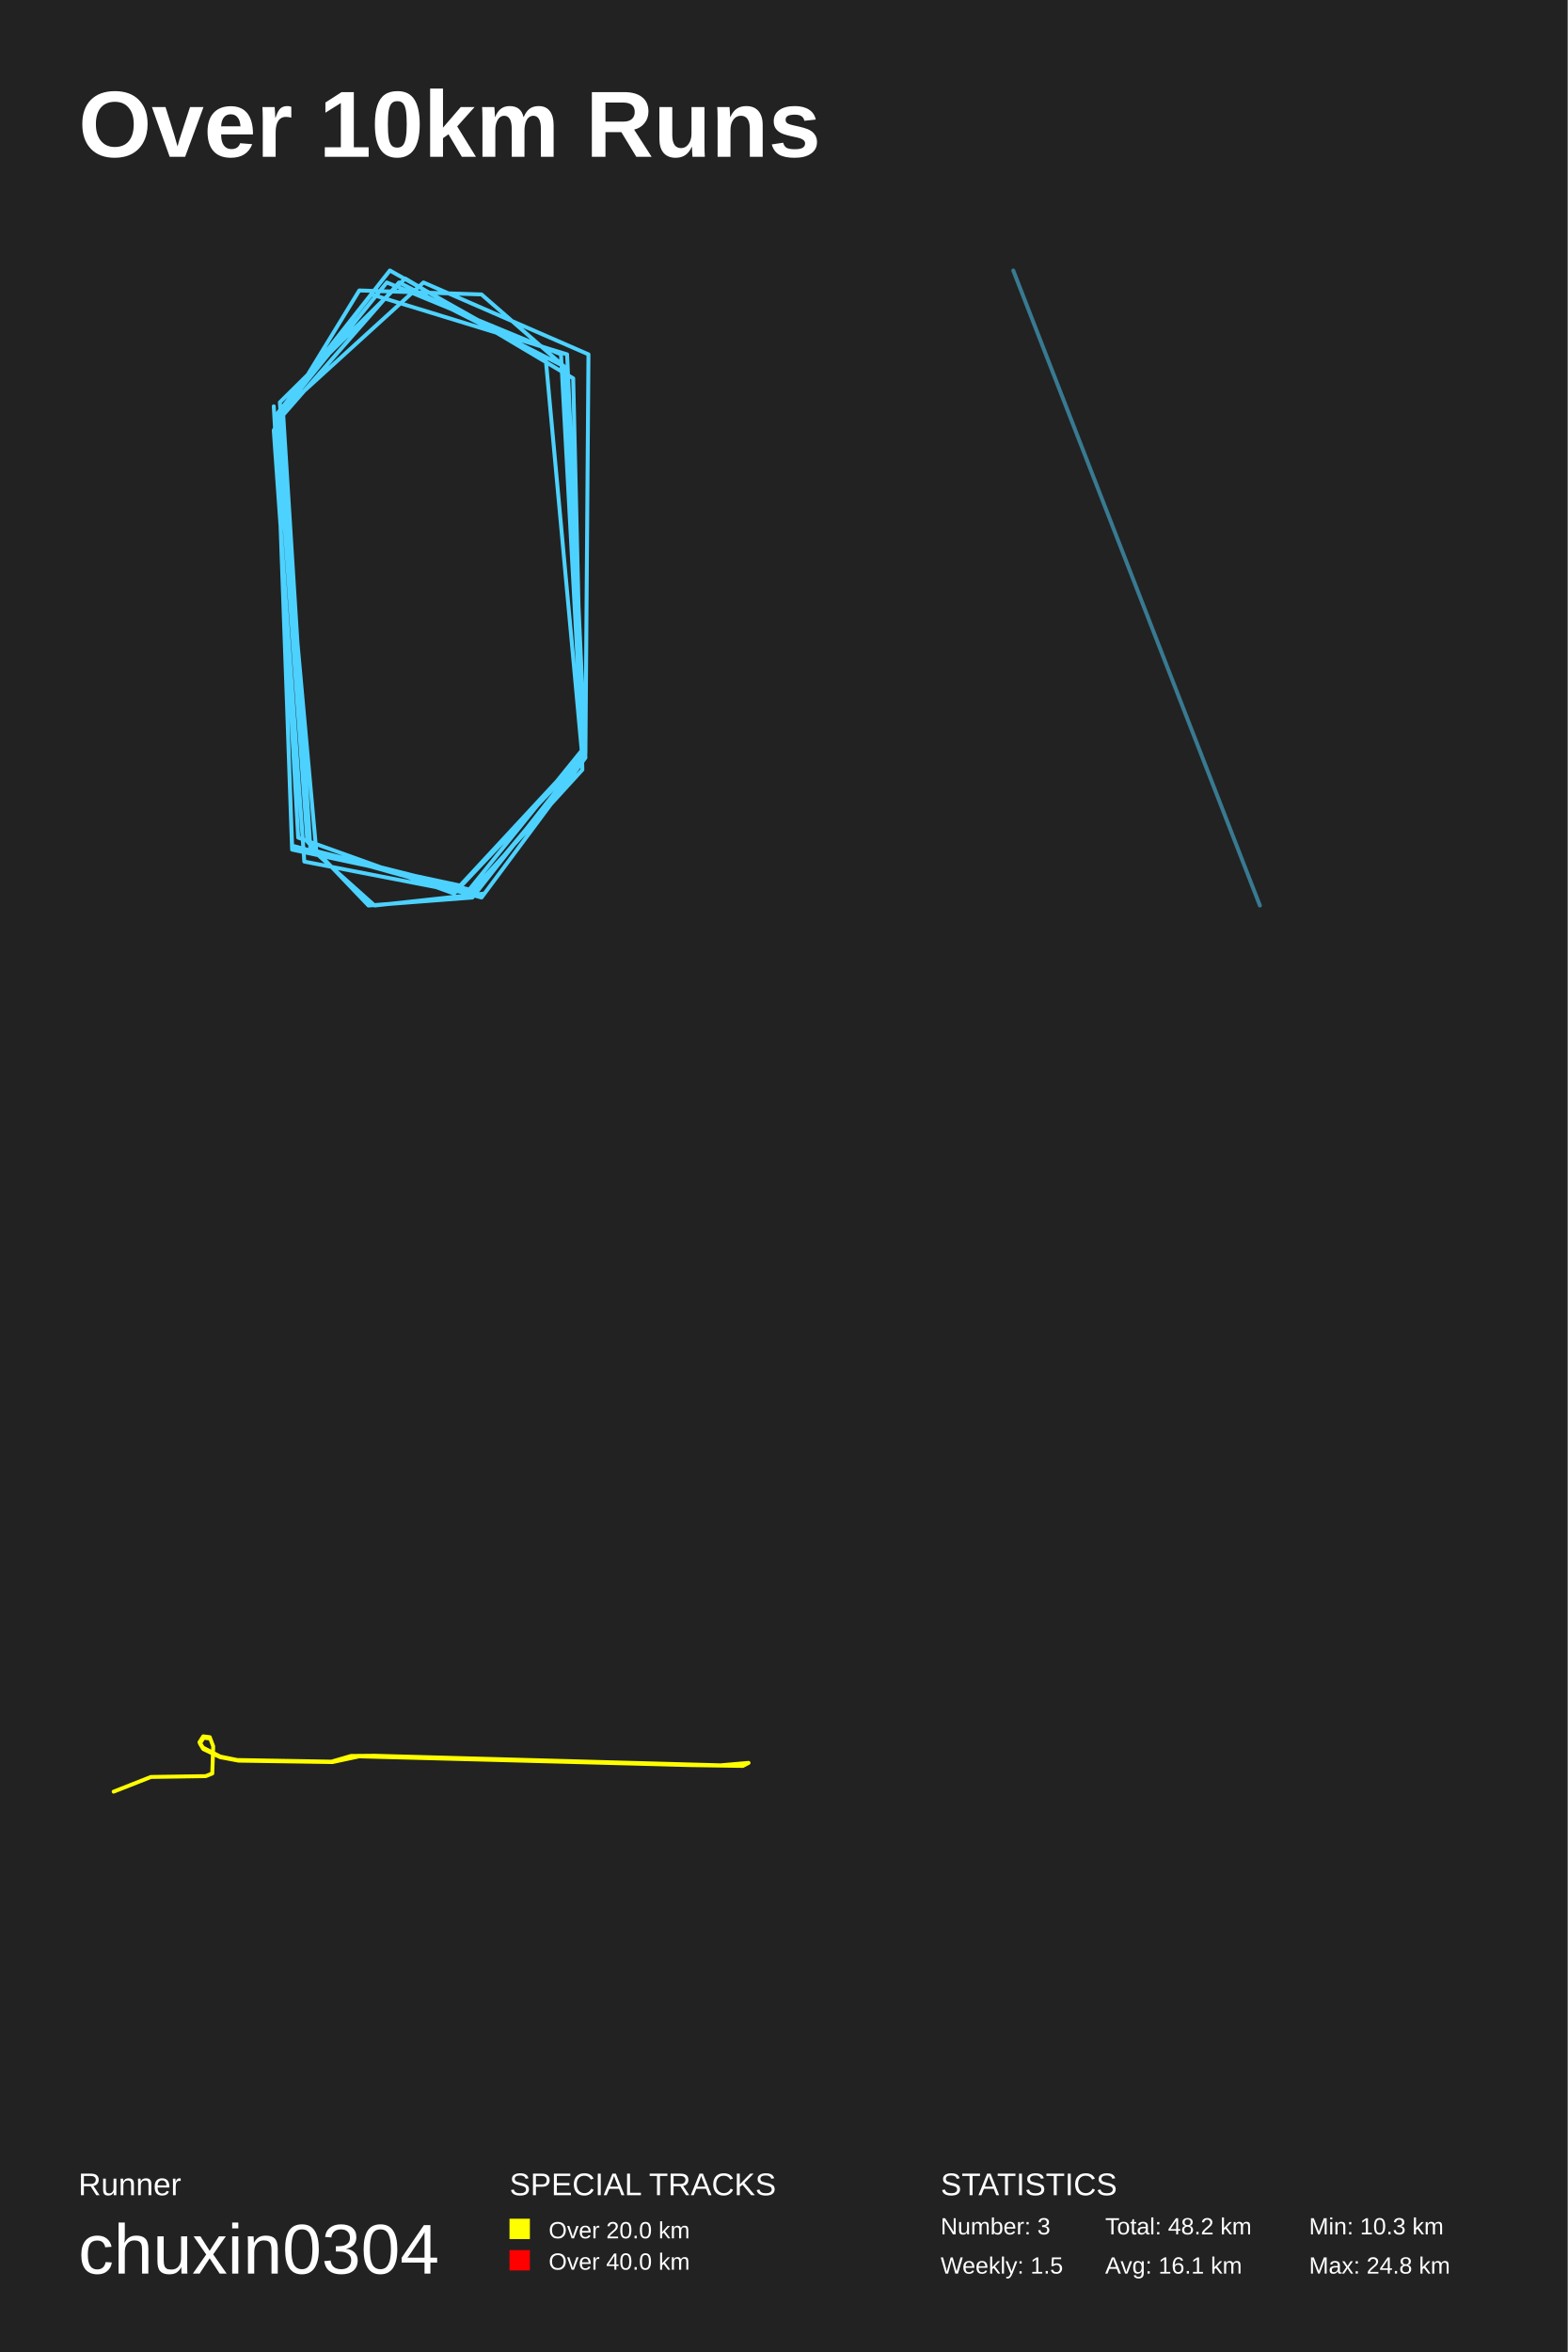
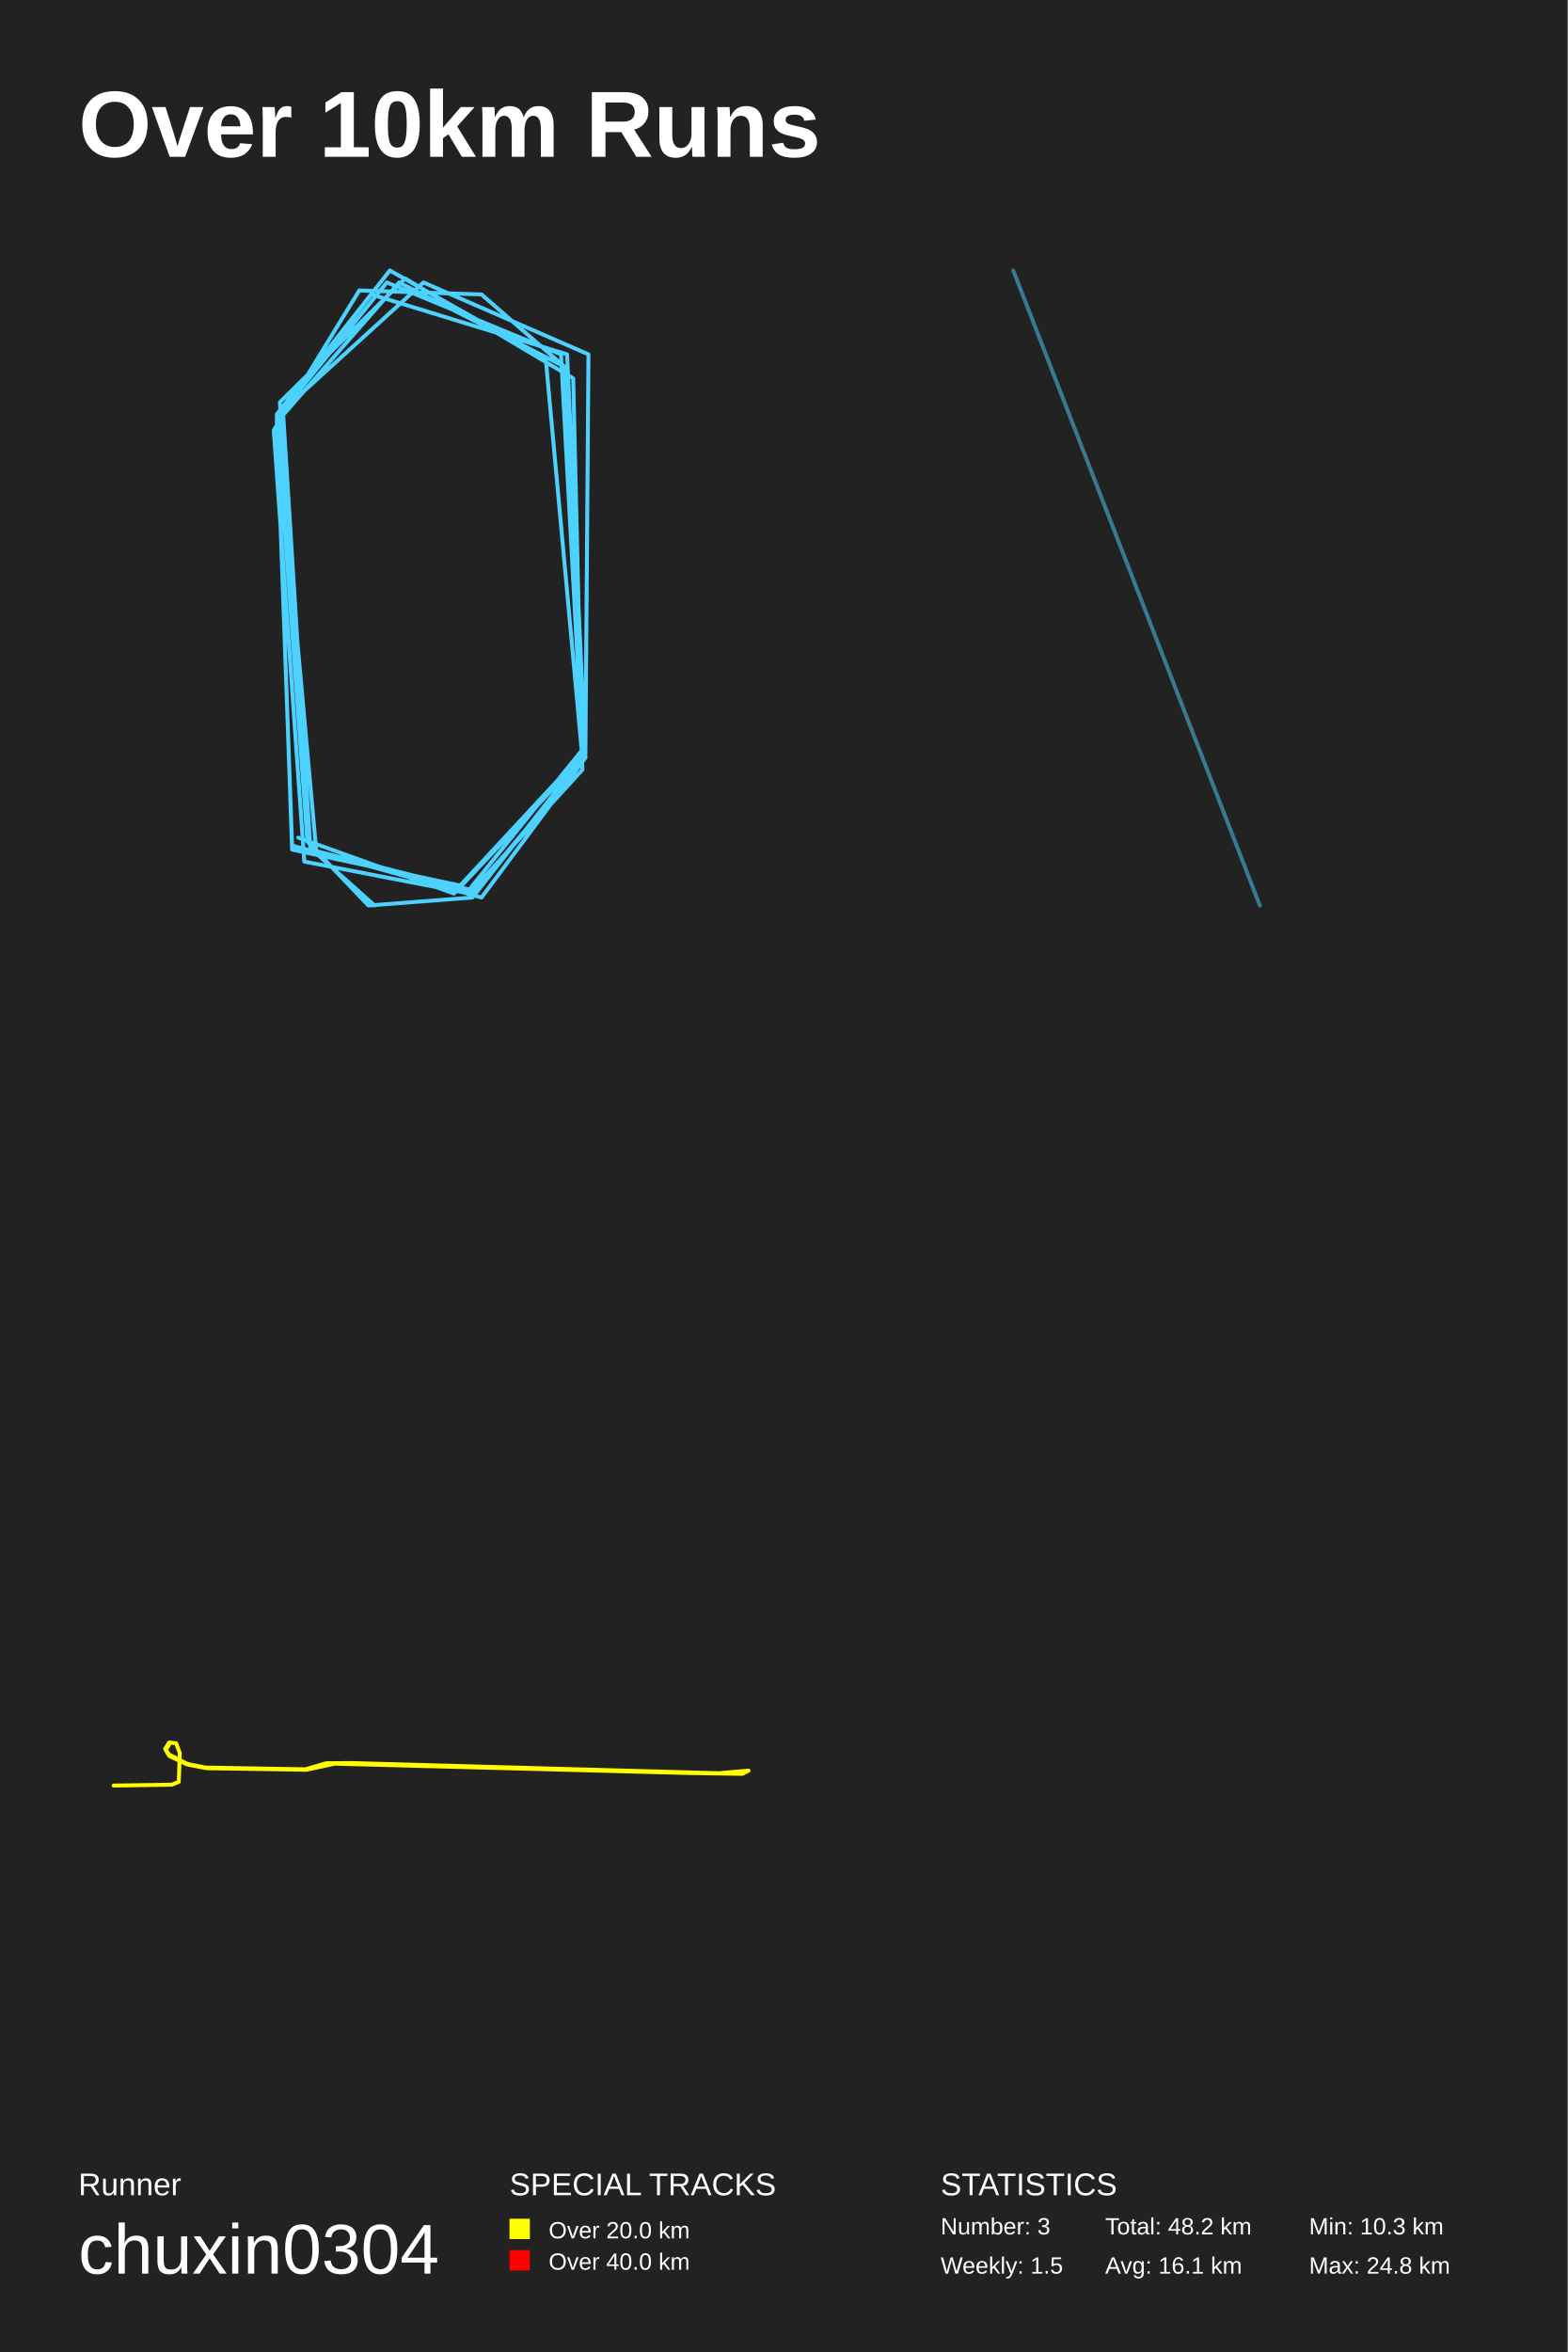
<svg xmlns="http://www.w3.org/2000/svg" baseProfile="full" height="300mm" version="1.1" viewBox="0,0,200,300" width="200mm">
  <defs />
  <rect fill="#222222" height="300" width="200" x="0" y="0" />
  <text fill="#FFFFFF" style="font-size:12px; font-family:Arial; font-weight:bold;" x="10" y="20">Over 10km Runs</text>
  <text fill="#FFFFFF" style="font-size:4px; font-family:Arial" x="10" y="280">Runner</text>
  <text fill="#FFFFFF" style="font-size:9px; font-family:Arial" x="10" y="290">chuxin0304</text>
  <text fill="#FFFFFF" style="font-size:4px; font-family:Arial" x="65" y="280">SPECIAL TRACKS</text>
  <rect fill="yellow" height="2.6" width="2.6" x="65" y="283" />
  <text fill="#FFFFFF" style="font-size:3px; font-family:Arial" x="70" y="285.5">Over 20.0 km</text>
  <rect fill="red" height="2.6" width="2.6" x="65" y="287" />
  <text fill="#FFFFFF" style="font-size:3px; font-family:Arial" x="70" y="289.5">Over 40.0 km</text>
  <text fill="#FFFFFF" style="font-size:4px; font-family:Arial" x="120" y="280">STATISTICS</text>
  <text fill="#FFFFFF" style="font-size:3px; font-family:Arial" x="120" y="285">Number: 3</text>
  <text fill="#FFFFFF" style="font-size:3px; font-family:Arial" x="120" y="290">Weekly: 1.5</text>
  <text fill="#FFFFFF" style="font-size:3px; font-family:Arial" x="141" y="285">Total: 48.2 km</text>
  <text fill="#FFFFFF" style="font-size:3px; font-family:Arial" x="141" y="290">Avg: 16.1 km</text>
  <text fill="#FFFFFF" style="font-size:3px; font-family:Arial" x="167" y="285">Min: 10.3 km</text>
  <text fill="#FFFFFF" style="font-size:3px; font-family:Arial" x="167" y="290">Max: 24.8 km</text>
-   <polyline fill="none" opacity="1" points="34.925,51.821 38.043,106.84 57.924,113.972 74.296,96.651 69.618,45.708 49.738,34.5 35.314,52.84 37.264,108.368 58.703,112.953 74.296,96.142 71.957,46.727 50.907,36.028 35.314,53.859 37.264,107.859 60.262,113.972 74.296,97.161 71.957,46.727 61.432,37.557 45.839,37.047 34.925,54.878 38.823,109.896 59.873,113.972 74.296,98.179 73.126,48.255 51.687,35.519 35.704,51.311 39.602,108.368 59.873,113.462 74.296,95.632 71.567,45.198 49.348,36.028 35.314,53.349 39.213,107.349 47.009,115.5 60.262,114.481 74.686,96.142 75.075,45.198 54.025,36.028 36.094,52.33 39.602,108.368 61.432,114.481 74.686,96.651 72.347,45.198 47.399,37.557 35.314,52.84 40.382,108.877 47.788,115.5 61.822,113.972" stroke="#4DD2FF" stroke-dasharray="none" stroke-linecap="round" stroke-linejoin="round" stroke-width="0.5" />
-   <polyline fill="none" opacity="0.5" points="160.732,115.5 129.268,34.5 160.732,115.5 129.268,34.5 160.732,115.5 129.268,34.5 160.732,115.5 129.268,34.5 160.732,115.5 129.268,34.5 160.732,115.5 129.268,34.5 160.732,115.5 129.268,34.5 160.732,115.5 129.268,34.5 160.732,115.5 129.268,34.5 160.732,115.5 129.268,34.5 160.732,115.5 129.268,34.5 160.732,115.5 129.268,34.5 160.732,115.5 129.268,34.5 160.732,115.5 129.268,34.5 160.732,115.5 129.268,34.5 160.732,115.5 129.268,34.5 160.732,115.5 129.268,34.5 160.732,115.5 129.268,34.5 160.732,115.5 129.268,34.5 160.732,115.5 129.268,34.5 160.732,115.5 129.268,34.5 160.732,115.5 129.268,34.5 160.732,115.5 129.268,34.5 160.732,115.5 129.268,34.5 160.732,115.5 129.268,34.5 160.732,115.5 129.268,34.5 160.732,115.5 129.268,34.5 160.732,115.5 129.268,34.5 160.732,115.5 129.268,34.5 160.732,115.5 129.268,34.5 160.732,115.5 129.268,34.5 160.732,115.5 129.268,34.5 160.732,115.5 129.268,34.5 160.732,115.5 129.268,34.5 160.732,115.5 129.268,34.5 160.732,115.5 129.268,34.5 160.732,115.5 129.268,34.5 160.732,115.5 129.268,34.5 160.732,115.5 129.268,34.5 160.732,115.5 129.268,34.5 160.732,115.5 129.268,34.5 160.732,115.5 129.268,34.5 160.732,115.5 129.268,34.5 160.732,115.5 129.268,34.5 160.732,115.5 129.268,34.5 160.732,115.5 129.268,34.5 160.732,115.5 129.268,34.5 160.732,115.5 129.268,34.5 160.732,115.5 129.268,34.5 160.732,115.5 129.268,34.5 160.732,115.5 129.268,34.5 160.732,115.5 129.268,34.5 160.732,115.5 129.268,34.5" stroke="#4DD2FF" stroke-dasharray="1,0.5" stroke-linecap="round" stroke-linejoin="round" stroke-width="0.5" />
-   <polyline fill="none" opacity="1" points="26.723,221.735 25.966,221.657 25.508,222.386 25.926,223.088 28.096,224.129 30.425,224.571 42.409,224.753 45.813,224.025 88.115,225.143 94.763,225.247 95.5,224.857 91.917,225.169 47.784,223.947 44.778,223.973 42.29,224.701 30.266,224.493 28.096,224.051 25.887,222.906 25.449,222.23 25.926,221.475 26.762,221.579 27.2,222.75 27.081,226.21 26.245,226.548 19.258,226.652 14.5,228.525" stroke="yellow" stroke-dasharray="none" stroke-linecap="round" stroke-linejoin="round" stroke-width="0.5" />
+   <polyline fill="none" opacity="1" points="38.043,106.84 57.924,113.972 74.296,96.651 69.618,45.708 49.738,34.5 35.314,52.84 37.264,108.368 58.703,112.953 74.296,96.142 71.957,46.727 50.907,36.028 35.314,53.859 37.264,107.859 60.262,113.972 74.296,97.161 71.957,46.727 61.432,37.557 45.839,37.047 34.925,54.878 38.823,109.896 59.873,113.972 74.296,98.179 73.126,48.255 51.687,35.519 35.704,51.311 39.602,108.368 59.873,113.462 74.296,95.632 71.567,45.198 49.348,36.028 35.314,53.349 39.213,107.349 47.009,115.5 60.262,114.481 74.686,96.142 75.075,45.198 54.025,36.028 36.094,52.33 39.602,108.368 61.432,114.481 74.686,96.651 72.347,45.198 47.399,37.557 35.314,52.84 40.382,108.877 47.788,115.5" stroke="#4DD2FF" stroke-dasharray="none" stroke-linecap="round" stroke-linejoin="round" stroke-width="0.5" />
+   <polyline fill="none" opacity="0.5" points="129.268,34.5 160.732,115.5 129.268,34.5 160.732,115.5 129.268,34.5 160.732,115.5 129.268,34.5 160.732,115.5 129.268,34.5 160.732,115.5 129.268,34.5 160.732,115.5 129.268,34.5 160.732,115.5 129.268,34.5 160.732,115.5 129.268,34.5 160.732,115.5 129.268,34.5 160.732,115.5 129.268,34.5 160.732,115.5 129.268,34.5 160.732,115.5 129.268,34.5 160.732,115.5 129.268,34.5 160.732,115.5 129.268,34.5 160.732,115.5 129.268,34.5 160.732,115.5 129.268,34.5 160.732,115.5 129.268,34.5 160.732,115.5 129.268,34.5 160.732,115.5 129.268,34.5 160.732,115.5 129.268,34.5 160.732,115.5 129.268,34.5 160.732,115.5 129.268,34.5 160.732,115.5 129.268,34.5 160.732,115.5 129.268,34.5 160.732,115.5 129.268,34.5 160.732,115.5 129.268,34.5 160.732,115.5 129.268,34.5 160.732,115.5 129.268,34.5 160.732,115.5 129.268,34.5 160.732,115.5 129.268,34.5 160.732,115.5 129.268,34.5 160.732,115.5 129.268,34.5 160.732,115.5 129.268,34.5 160.732,115.5 129.268,34.5 160.732,115.5 129.268,34.5 160.732,115.5 129.268,34.5 160.732,115.5 129.268,34.5 160.732,115.5 129.268,34.5 160.732,115.5 129.268,34.5 160.732,115.5 129.268,34.5 160.732,115.5 129.268,34.5 160.732,115.5 129.268,34.5 160.732,115.5 129.268,34.5 160.732,115.5 129.268,34.5 160.732,115.5 129.268,34.5 160.732,115.5 129.268,34.5 160.732,115.5 129.268,34.5 160.732,115.5 129.268,34.5 160.732,115.5 129.268,34.5 160.732,115.5 129.268,34.5 160.732,115.5 129.268,34.5 160.732,115.5" stroke="#4DD2FF" stroke-dasharray="1,0.5" stroke-linecap="round" stroke-linejoin="round" stroke-width="0.5" />
+   <polyline fill="none" opacity="1" points="21.627,222.444 21.141,223.217 21.585,223.964 23.89,225.069 26.364,225.539 39.096,225.732 42.713,224.959 87.654,226.147 94.717,226.257 95.5,225.843 91.693,226.175 44.806,224.876 41.613,224.903 38.969,225.677 26.195,225.456 23.89,224.986 21.543,223.77 21.077,223.052 21.585,222.25 22.473,222.361 22.938,223.604 22.811,227.28 21.923,227.639 14.5,227.75" stroke="yellow" stroke-dasharray="none" stroke-linecap="round" stroke-linejoin="round" stroke-width="0.5" />
</svg>
